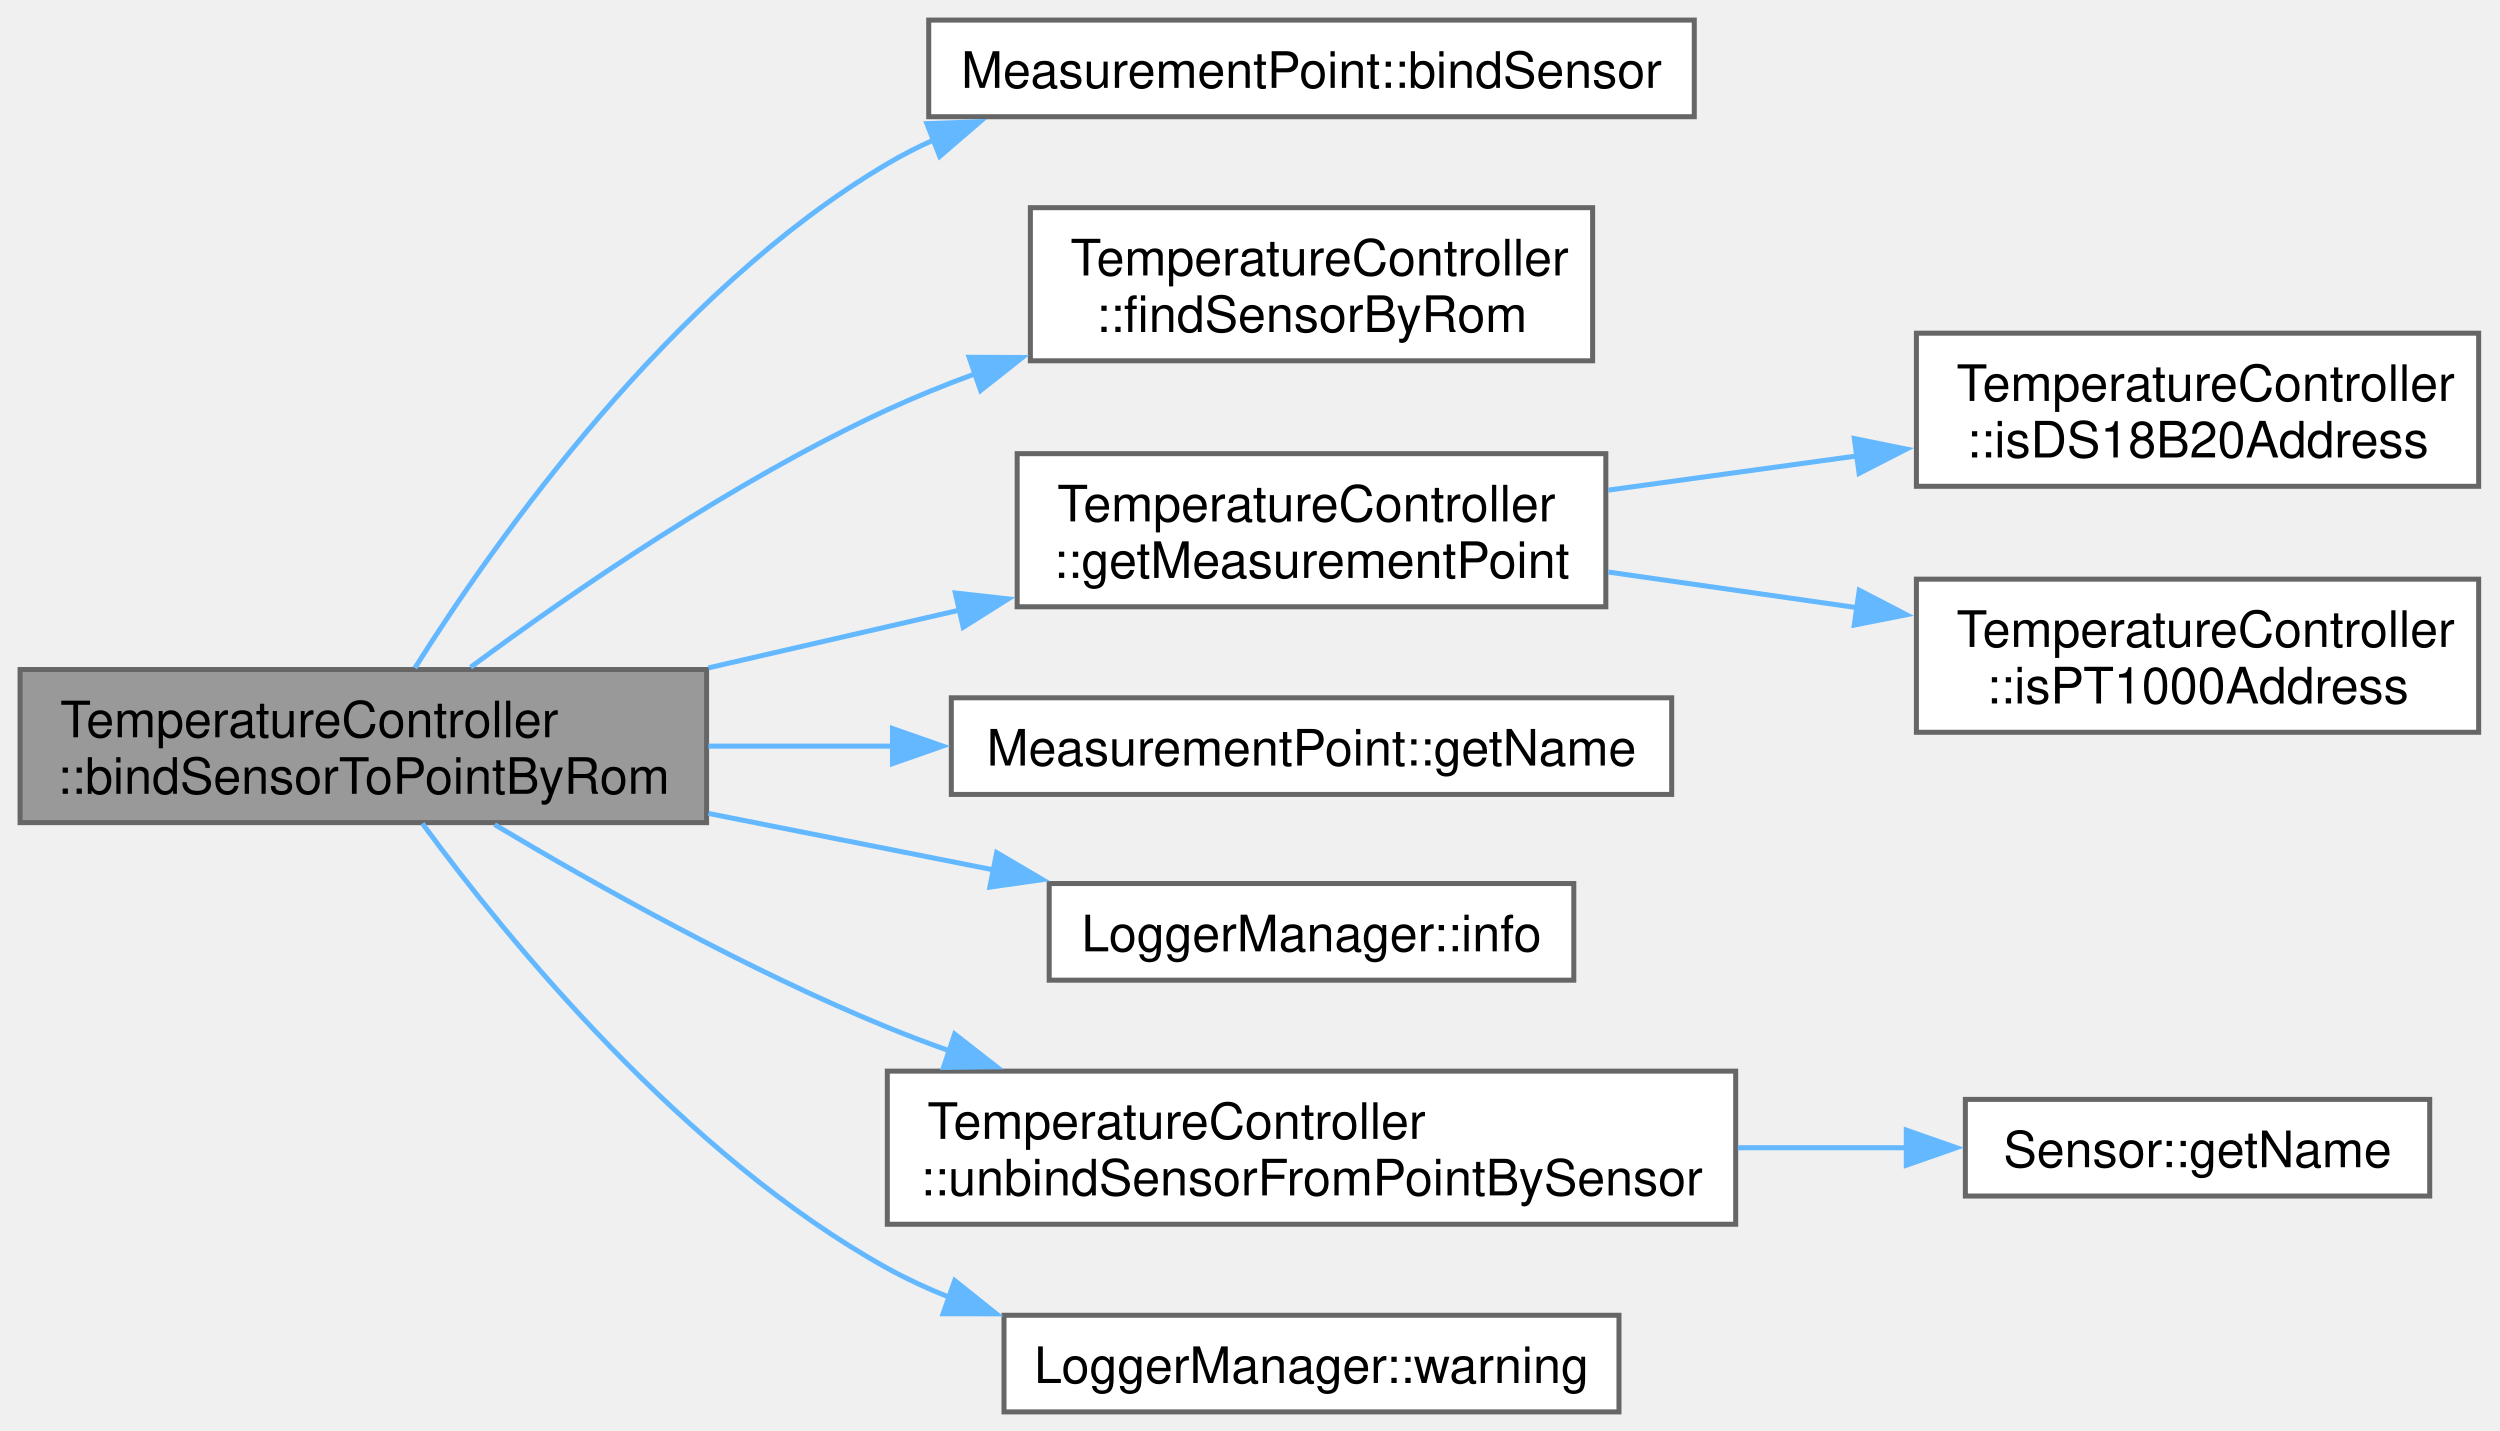
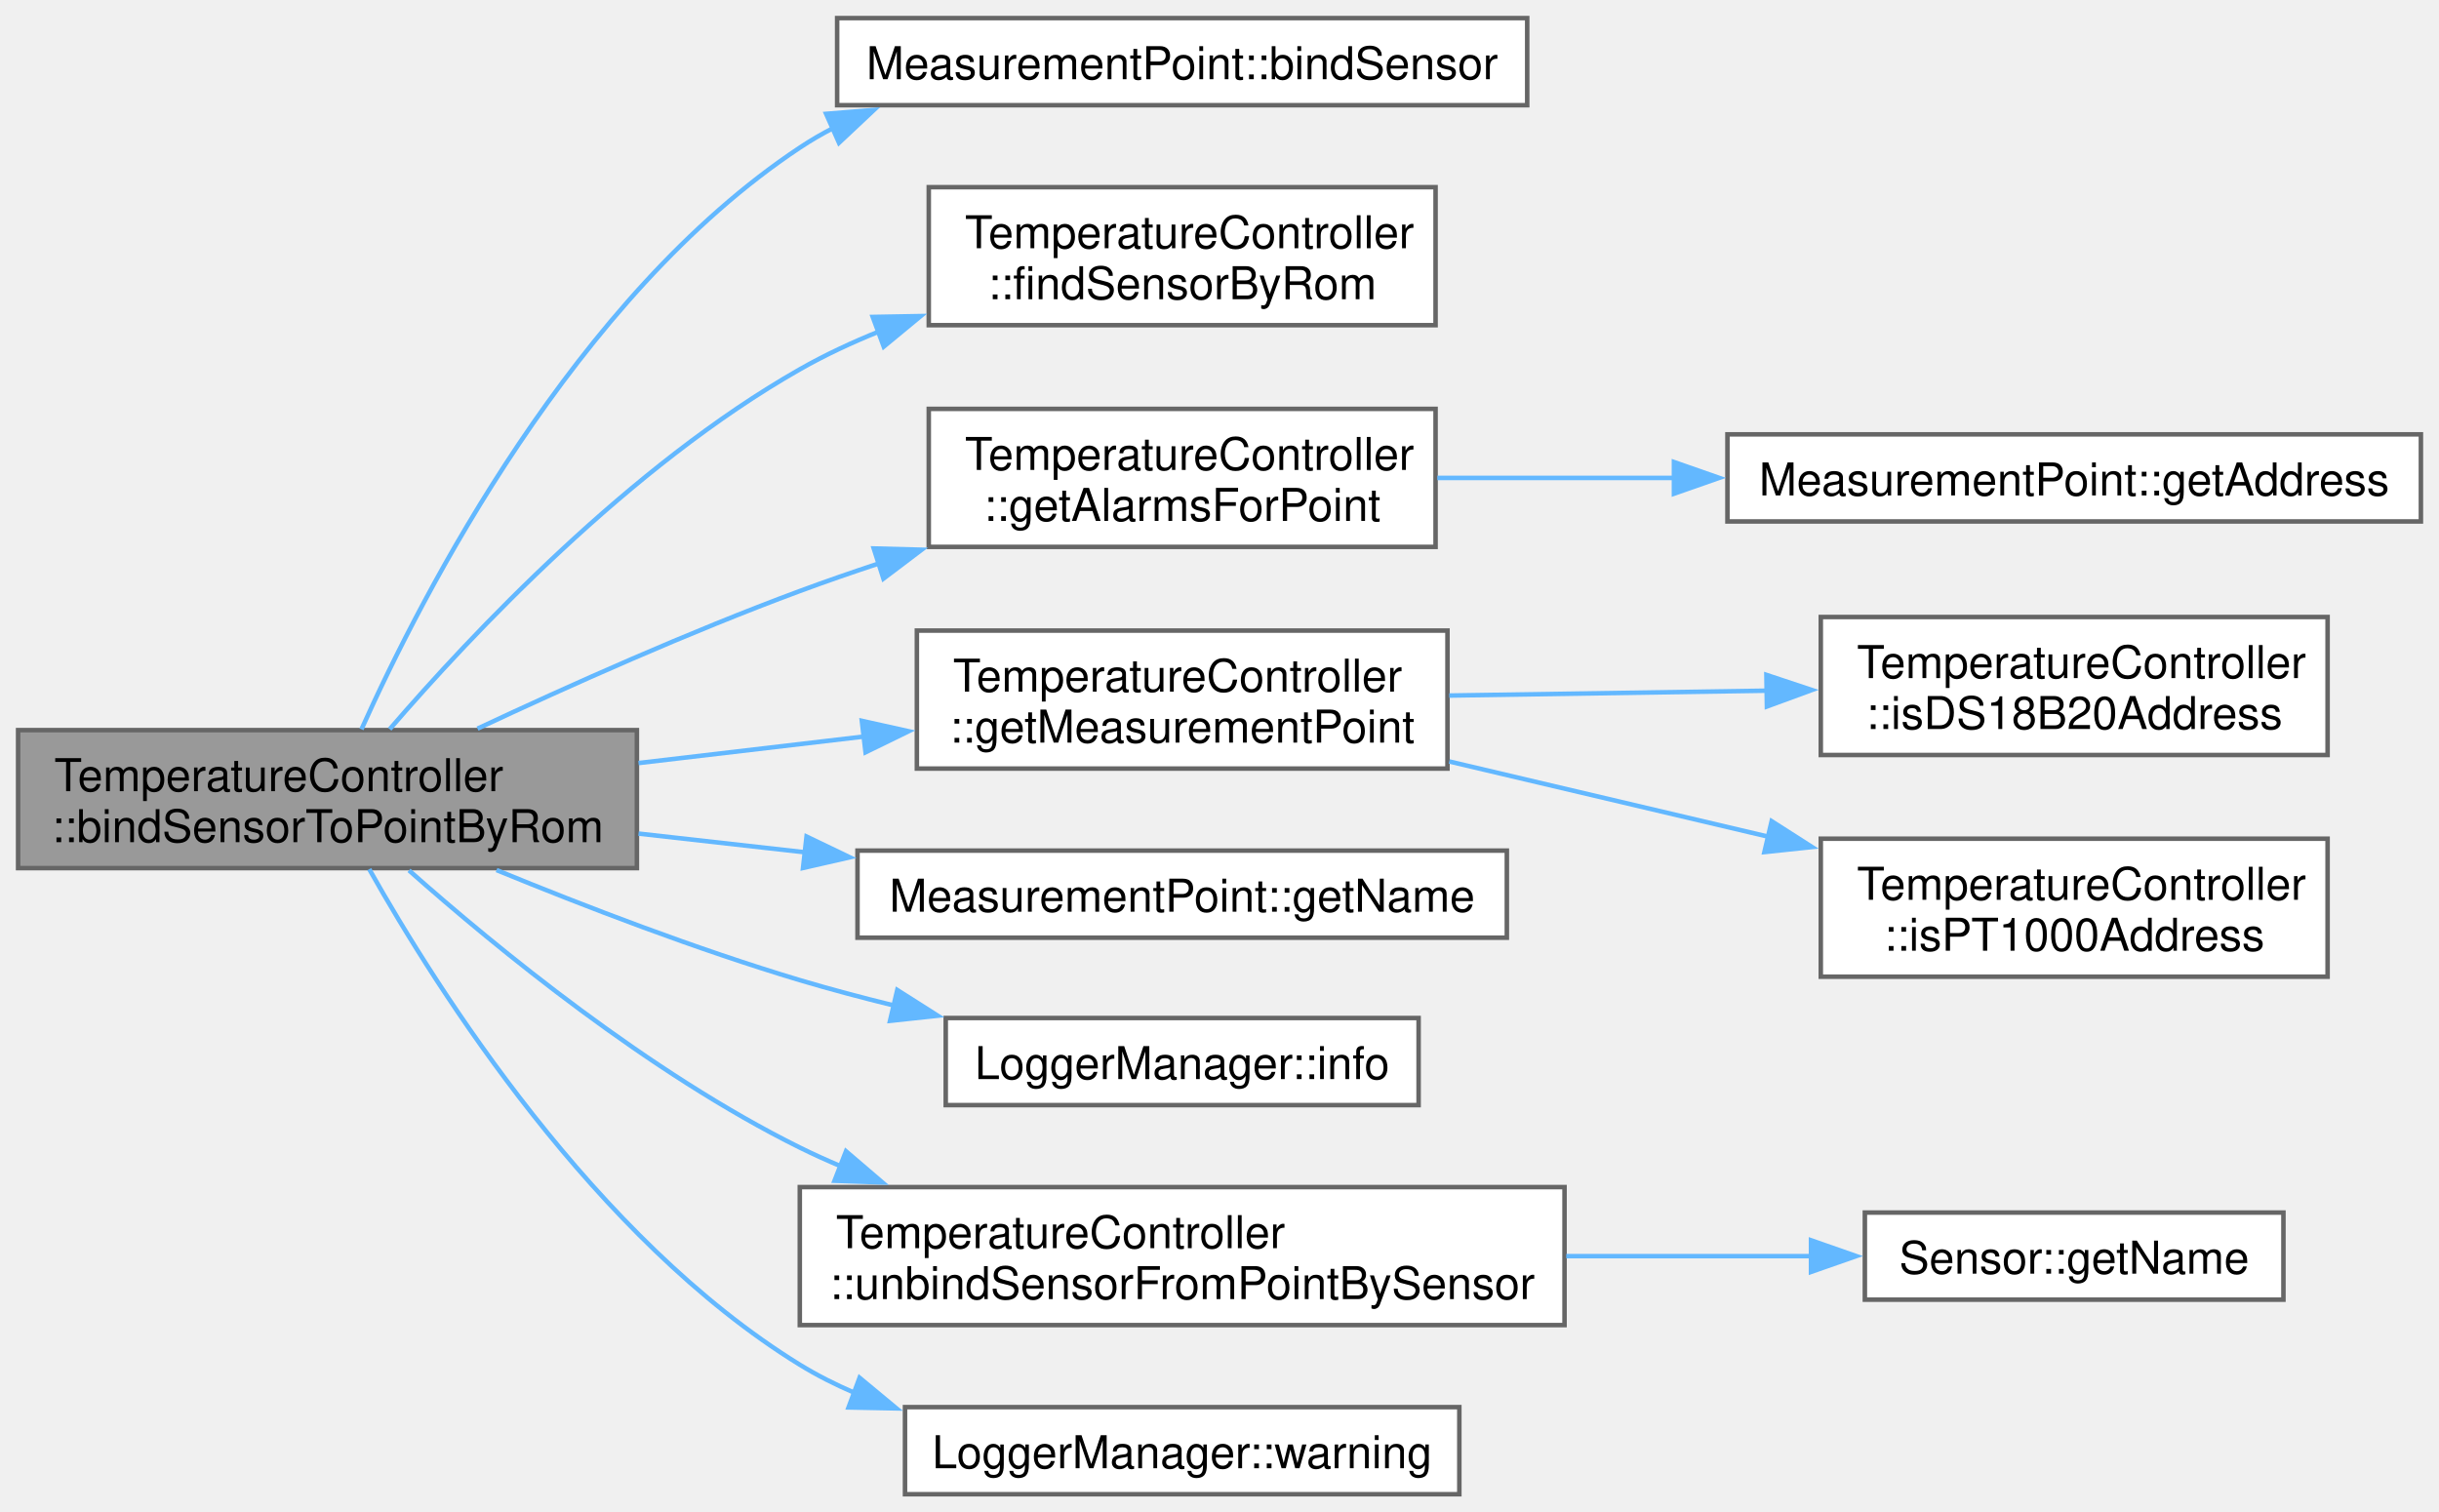
- <svg xmlns="http://www.w3.org/2000/svg" xmlns:xlink="http://www.w3.org/1999/xlink" width="498pt" height="285pt" viewBox="0.00 0.00 498.00 285.00">
-   <g id="graph0" class="graph" transform="scale(1 1) rotate(0) translate(4 281.25)">
+ <svg xmlns="http://www.w3.org/2000/svg" xmlns:xlink="http://www.w3.org/1999/xlink" width="539pt" height="334pt" viewBox="0.00 0.00 539.00 334.00">
+   <g id="graph0" class="graph" transform="scale(1 1) rotate(0) translate(4 330.25)">
    <g id="Node000001" class="node">
      <g id="a_Node000001">
        <a xlink:title="Bind sensor to measurement point by ROM address.">
-           <polygon fill="#999999" stroke="#666666" points="136.75,-147.88 0,-147.88 0,-117.38 136.75,-117.38 136.75,-147.88" />
-           <text xml:space="preserve" text-anchor="start" x="8" y="-134.38" font-family="Helvetica,sans-Serif" font-size="10.00">TemperatureController</text>
-           <text xml:space="preserve" text-anchor="middle" x="68.38" y="-123.12" font-family="Helvetica,sans-Serif" font-size="10.00">::bindSensorToPointByRom</text>
+           <polygon fill="#999999" stroke="#666666" points="136.75,-168.88 0,-168.88 0,-138.38 136.75,-138.38 136.75,-168.88" />
+           <text xml:space="preserve" text-anchor="start" x="8" y="-155.38" font-family="Helvetica,sans-Serif" font-size="10.00">TemperatureController</text>
+           <text xml:space="preserve" text-anchor="middle" x="68.38" y="-144.12" font-family="Helvetica,sans-Serif" font-size="10.00">::bindSensorToPointByRom</text>
        </a>
      </g>
    </g>
    <g id="Node000002" class="node">
      <g id="a_Node000002">
        <a xlink:href="class_measurement_point.html#a3c3af28d9aabc9e5b9e2e370eaa29ce0" target="_top" xlink:title="Bind a physical sensor to this measurement point.">
-           <polygon fill="white" stroke="#666666" points="333.5,-277.25 181,-277.25 181,-258 333.5,-258 333.5,-277.25" />
-           <text xml:space="preserve" text-anchor="middle" x="257.25" y="-263.75" font-family="Helvetica,sans-Serif" font-size="10.00">MeasurementPoint::bindSensor</text>
+           <polygon fill="white" stroke="#666666" points="333.5,-326.25 181,-326.25 181,-307 333.5,-307 333.5,-326.25" />
+           <text xml:space="preserve" text-anchor="middle" x="257.25" y="-312.75" font-family="Helvetica,sans-Serif" font-size="10.00">MeasurementPoint::bindSensor</text>
        </a>
      </g>
    </g>
    <g id="edge1_Node000001_Node000002" class="edge">
      <g id="a_edge1_Node000001_Node000002">
        <a xlink:title=" ">
-           <path fill="none" stroke="#63b8ff" d="M78.64,-148.18C94.55,-173.44 129.54,-223.12 172.75,-248.62 175.73,-250.38 178.85,-251.98 182.07,-253.42" />
-           <polygon fill="#63b8ff" stroke="#63b8ff" points="180.63,-256.62 191.22,-257.01 183.19,-250.1 180.63,-256.62" />
+           <path fill="none" stroke="#63b8ff" d="M75.88,-169.06C89.29,-198.94 123.01,-264.61 172.75,-297.62 175.13,-299.21 177.63,-300.66 180.21,-301.99" />
+           <polygon fill="#63b8ff" stroke="#63b8ff" points="178.57,-305.09 189.13,-305.94 181.41,-298.69 178.57,-305.09" />
        </a>
      </g>
    </g>
    <g id="Node000003" class="node">
      <g id="a_Node000003">
        <a xlink:href="class_temperature_controller.html#ae03306ef9585c7427ef53cd9a5fad12b" target="_top" xlink:title="Find sensor by ROM address string.">
+           <polygon fill="white" stroke="#666666" points="313.25,-288.88 201.25,-288.88 201.25,-258.38 313.25,-258.38 313.25,-288.88" />
+           <text xml:space="preserve" text-anchor="start" x="209.25" y="-275.38" font-family="Helvetica,sans-Serif" font-size="10.00">TemperatureController</text>
+           <text xml:space="preserve" text-anchor="middle" x="257.25" y="-264.12" font-family="Helvetica,sans-Serif" font-size="10.00">::findSensorByRom</text>
+         </a>
+       </g>
+     </g>
+     <g id="edge2_Node000001_Node000003" class="edge">
+       <g id="a_edge2_Node000001_Node000003">
+         <a xlink:title=" ">
+           <path fill="none" stroke="#63b8ff" d="M82.12,-169.09C100.19,-190.05 135.25,-227.3 172.75,-248.62 178.31,-251.79 184.31,-254.59 190.46,-257.06" />
+           <polygon fill="#63b8ff" stroke="#63b8ff" points="188.87,-260.2 199.47,-260.39 191.3,-253.64 188.87,-260.2" />
+         </a>
+       </g>
+     </g>
+     <g id="Node000004" class="node">
+       <g id="a_Node000004">
+         <a xlink:href="class_temperature_controller.html#a880028883101197527de57f626e14512" target="_top" xlink:title="Get all alarms associated with a measurement point.">
          <polygon fill="white" stroke="#666666" points="313.25,-239.88 201.25,-239.88 201.25,-209.38 313.25,-209.38 313.25,-239.88" />
          <text xml:space="preserve" text-anchor="start" x="209.25" y="-226.38" font-family="Helvetica,sans-Serif" font-size="10.00">TemperatureController</text>
-           <text xml:space="preserve" text-anchor="middle" x="257.25" y="-215.12" font-family="Helvetica,sans-Serif" font-size="10.00">::findSensorByRom</text>
-         </a>
-       </g>
-     </g>
-     <g id="edge2_Node000001_Node000003" class="edge">
-       <g id="a_edge2_Node000001_Node000003">
-         <a xlink:title=" ">
-           <path fill="none" stroke="#63b8ff" d="M89.74,-148.33C109.89,-163.25 142.08,-185.45 172.75,-199.62 178.33,-202.2 184.24,-204.59 190.24,-206.79" />
-           <polygon fill="#63b8ff" stroke="#63b8ff" points="189.05,-210.08 199.65,-210.04 191.34,-203.47 189.05,-210.08" />
-         </a>
-       </g>
-     </g>
-     <g id="Node000004" class="node">
-       <g id="a_Node000004">
+           <text xml:space="preserve" text-anchor="middle" x="257.25" y="-215.12" font-family="Helvetica,sans-Serif" font-size="10.00">::getAlarmsForPoint</text>
+         </a>
+       </g>
+     </g>
+     <g id="edge3_Node000001_Node000004" class="edge">
+       <g id="a_edge3_Node000001_Node000004">
+         <a xlink:title=" ">
+           <path fill="none" stroke="#63b8ff" d="M101.53,-169.21C121.71,-178.67 148.44,-190.62 172.75,-199.62 178.43,-201.73 184.37,-203.78 190.35,-205.76" />
+           <polygon fill="#63b8ff" stroke="#63b8ff" points="189.09,-209.03 199.68,-208.75 191.23,-202.36 189.09,-209.03" />
+         </a>
+       </g>
+     </g>
+     <g id="Node000006" class="node">
+       <g id="a_Node000006">
        <a xlink:href="class_temperature_controller.html#a494f057c234b4ff7526bde271aec9267" target="_top" xlink:title="Get measurement point by address.">
          <polygon fill="white" stroke="#666666" points="315.88,-190.88 198.62,-190.88 198.62,-160.38 315.88,-160.38 315.88,-190.88" />
          <text xml:space="preserve" text-anchor="start" x="206.62" y="-177.38" font-family="Helvetica,sans-Serif" font-size="10.00">TemperatureController</text>
          <text xml:space="preserve" text-anchor="middle" x="257.25" y="-166.12" font-family="Helvetica,sans-Serif" font-size="10.00">::getMeasurementPoint</text>
        </a>
      </g>
    </g>
-     <g id="edge3_Node000001_Node000004" class="edge">
-       <g id="a_edge3_Node000001_Node000004">
-         <a xlink:title=" ">
-           <path fill="none" stroke="#63b8ff" d="M137.11,-148.21C153.4,-151.96 170.83,-155.97 187.18,-159.73" />
-           <polygon fill="#63b8ff" stroke="#63b8ff" points="186.3,-163.12 196.83,-161.95 187.87,-156.3 186.3,-163.12" />
-         </a>
-       </g>
-     </g>
-     <g id="Node000007" class="node">
-       <g id="a_Node000007">
+     <g id="edge5_Node000001_Node000006" class="edge">
+       <g id="a_edge5_Node000001_Node000006">
+         <a xlink:title=" ">
+           <path fill="none" stroke="#63b8ff" d="M137.11,-161.6C153.4,-163.52 170.83,-165.57 187.18,-167.49" />
+           <polygon fill="#63b8ff" stroke="#63b8ff" points="186.46,-170.93 196.8,-168.63 187.28,-163.98 186.46,-170.93" />
+         </a>
+       </g>
+     </g>
+     <g id="Node000009" class="node">
+       <g id="a_Node000009">
        <a xlink:href="class_measurement_point.html#aa3a80d373c7609c7b178bf7353ffdd7a" target="_top" xlink:title="Get measurement point name.">
          <polygon fill="white" stroke="#666666" points="329,-142.25 185.5,-142.25 185.5,-123 329,-123 329,-142.25" />
          <text xml:space="preserve" text-anchor="middle" x="257.25" y="-128.75" font-family="Helvetica,sans-Serif" font-size="10.00">MeasurementPoint::getName</text>
        </a>
      </g>
    </g>
-     <g id="edge6_Node000001_Node000007" class="edge">
-       <g id="a_edge6_Node000001_Node000007">
-         <a xlink:title=" ">
-           <path fill="none" stroke="#63b8ff" d="M137.11,-132.62C149.1,-132.62 161.71,-132.62 174.05,-132.62" />
-           <polygon fill="#63b8ff" stroke="#63b8ff" points="173.78,-136.13 183.78,-132.63 173.78,-129.13 173.78,-136.13" />
-         </a>
-       </g>
-     </g>
-     <g id="Node000008" class="node">
-       <g id="a_Node000008">
+     <g id="edge8_Node000001_Node000009" class="edge">
+       <g id="a_edge8_Node000001_Node000009">
+         <a xlink:title=" ">
+           <path fill="none" stroke="#63b8ff" d="M137.11,-146.01C149.1,-144.67 161.71,-143.25 174.05,-141.86" />
+           <polygon fill="#63b8ff" stroke="#63b8ff" points="174.24,-145.36 183.79,-140.77 173.46,-138.41 174.24,-145.36" />
+         </a>
+       </g>
+     </g>
+     <g id="Node000010" class="node">
+       <g id="a_Node000010">
        <a xlink:href="class_logger_manager.html#a5c1373ccc47f4112b596fe6f84fbbc21" target="_top" xlink:title="Log informational message (static convenience method)">
          <polygon fill="white" stroke="#666666" points="309.5,-105.25 205,-105.25 205,-86 309.5,-86 309.5,-105.25" />
          <text xml:space="preserve" text-anchor="middle" x="257.25" y="-91.75" font-family="Helvetica,sans-Serif" font-size="10.00">LoggerManager::info</text>
        </a>
      </g>
    </g>
-     <g id="edge7_Node000001_Node000008" class="edge">
-       <g id="a_edge7_Node000001_Node000008">
-         <a xlink:title=" ">
-           <path fill="none" stroke="#63b8ff" d="M137.11,-119.21C155.7,-115.53 175.77,-111.56 194.04,-107.94" />
-           <polygon fill="#63b8ff" stroke="#63b8ff" points="194.54,-111.41 203.67,-106.03 193.18,-104.54 194.54,-111.41" />
-         </a>
-       </g>
-     </g>
-     <g id="Node000009" class="node">
-       <g id="a_Node000009">
+     <g id="edge9_Node000001_Node000010" class="edge">
+       <g id="a_edge9_Node000001_Node000010">
+         <a xlink:title=" ">
+           <path fill="none" stroke="#63b8ff" d="M105.73,-137.95C125.32,-129.91 150.07,-120.41 172.75,-113.62 179.46,-111.62 186.54,-109.74 193.62,-108" />
+           <polygon fill="#63b8ff" stroke="#63b8ff" points="194.29,-111.44 203.23,-105.76 192.69,-104.63 194.29,-111.44" />
+         </a>
+       </g>
+     </g>
+     <g id="Node000011" class="node">
+       <g id="a_Node000011">
        <a xlink:href="class_temperature_controller.html#ad3819418f9f301f3f7047ba686a11be0" target="_top" xlink:title="Unbind sensor from any measurement point it's bound to.">
          <polygon fill="white" stroke="#666666" points="341.75,-67.88 172.75,-67.88 172.75,-37.38 341.75,-37.38 341.75,-67.88" />
          <text xml:space="preserve" text-anchor="start" x="180.75" y="-54.38" font-family="Helvetica,sans-Serif" font-size="10.00">TemperatureController</text>
          <text xml:space="preserve" text-anchor="middle" x="257.25" y="-43.12" font-family="Helvetica,sans-Serif" font-size="10.00">::unbindSensorFromPointBySensor</text>
        </a>
      </g>
    </g>
-     <g id="edge8_Node000001_Node000009" class="edge">
-       <g id="a_edge8_Node000001_Node000009">
-         <a xlink:title=" ">
-           <path fill="none" stroke="#63b8ff" d="M94.53,-116.99C115.01,-104.76 144.98,-87.98 172.75,-76.62 176.8,-74.97 181,-73.38 185.27,-71.87" />
-           <polygon fill="#63b8ff" stroke="#63b8ff" points="186.17,-75.26 194.53,-68.74 183.94,-68.62 186.17,-75.26" />
-         </a>
-       </g>
-     </g>
-     <g id="Node000011" class="node">
-       <g id="a_Node000011">
+     <g id="edge10_Node000001_Node000011" class="edge">
+       <g id="a_edge10_Node000001_Node000011">
+         <a xlink:title=" ">
+           <path fill="none" stroke="#63b8ff" d="M86.38,-137.88C105.88,-120.6 139.46,-93.12 172.75,-76.62 175.66,-75.18 178.68,-73.81 181.76,-72.51" />
+           <polygon fill="#63b8ff" stroke="#63b8ff" points="182.96,-75.8 191.01,-68.91 180.42,-69.28 182.96,-75.8" />
+         </a>
+       </g>
+     </g>
+     <g id="Node000013" class="node">
+       <g id="a_Node000013">
        <a xlink:href="class_logger_manager.html#a0d52b0ff7bff22817e987ad753102854" target="_top" xlink:title="Log warning message (static convenience method)">
          <polygon fill="white" stroke="#666666" points="318.5,-19.25 196,-19.25 196,0 318.5,0 318.5,-19.25" />
          <text xml:space="preserve" text-anchor="middle" x="257.25" y="-5.75" font-family="Helvetica,sans-Serif" font-size="10.00">LoggerManager::warning</text>
        </a>
      </g>
    </g>
-     <g id="edge10_Node000001_Node000011" class="edge">
-       <g id="a_edge10_Node000001_Node000011">
-         <a xlink:title=" ">
-           <path fill="none" stroke="#63b8ff" d="M80.14,-117.21C97.07,-94.17 132.22,-51.08 172.75,-28.62 176.66,-26.46 180.81,-24.54 185.08,-22.84" />
-           <polygon fill="#63b8ff" stroke="#63b8ff" points="186.18,-26.16 194.46,-19.54 183.86,-19.55 186.18,-26.16" />
+     <g id="edge12_Node000001_Node000013" class="edge">
+       <g id="a_edge12_Node000001_Node000013">
+         <a xlink:title=" ">
+           <path fill="none" stroke="#63b8ff" d="M77.6,-138.15C92.68,-111.36 127.42,-56.53 172.75,-28.62 176.56,-26.28 180.62,-24.23 184.83,-22.42" />
+           <polygon fill="#63b8ff" stroke="#63b8ff" points="185.96,-25.74 194.12,-18.97 183.52,-19.18 185.96,-25.74" />
        </a>
      </g>
    </g>
    <g id="Node000005" class="node">
      <g id="a_Node000005">
-         <a xlink:href="class_temperature_controller.html#ad322a5bab8d5788a586206004248f673" target="_top" xlink:title="Check if address is for DS18B20 sensor.">
-           <polygon fill="white" stroke="#666666" points="489.75,-214.88 377.75,-214.88 377.75,-184.38 489.75,-184.38 489.75,-214.88" />
-           <text xml:space="preserve" text-anchor="start" x="385.75" y="-201.38" font-family="Helvetica,sans-Serif" font-size="10.00">TemperatureController</text>
-           <text xml:space="preserve" text-anchor="middle" x="433.75" y="-190.12" font-family="Helvetica,sans-Serif" font-size="10.00">::isDS18B20Address</text>
+         <a xlink:href="class_measurement_point.html#a7b74a18d86e0e545264a774aa2c31cad" target="_top" xlink:title="Get measurement point address.">
+           <polygon fill="white" stroke="#666666" points="531,-234.25 377.75,-234.25 377.75,-215 531,-215 531,-234.25" />
+           <text xml:space="preserve" text-anchor="middle" x="454.38" y="-220.75" font-family="Helvetica,sans-Serif" font-size="10.00">MeasurementPoint::getAddress</text>
        </a>
      </g>
    </g>
    <g id="edge4_Node000004_Node000005" class="edge">
      <g id="a_edge4_Node000004_Node000005">
        <a xlink:title=" ">
-           <path fill="none" stroke="#63b8ff" d="M316.36,-183.62C332.31,-185.81 349.72,-188.21 366.11,-190.46" />
-           <polygon fill="#63b8ff" stroke="#63b8ff" points="365.38,-193.89 375.76,-191.79 366.33,-186.96 365.38,-193.89" />
-         </a>
-       </g>
-     </g>
-     <g id="Node000006" class="node">
-       <g id="a_Node000006">
+           <path fill="none" stroke="#63b8ff" d="M313.64,-224.62C329.99,-224.62 348.29,-224.62 366.12,-224.62" />
+           <polygon fill="#63b8ff" stroke="#63b8ff" points="365.93,-228.13 375.93,-224.63 365.93,-221.13 365.93,-228.13" />
+         </a>
+       </g>
+     </g>
+     <g id="Node000007" class="node">
+       <g id="a_Node000007">
+         <a xlink:href="class_temperature_controller.html#ad322a5bab8d5788a586206004248f673" target="_top" xlink:title="Check if address is for DS18B20 sensor.">
+           <polygon fill="white" stroke="#666666" points="510.38,-193.88 398.38,-193.88 398.38,-163.38 510.38,-163.38 510.38,-193.88" />
+           <text xml:space="preserve" text-anchor="start" x="406.38" y="-180.38" font-family="Helvetica,sans-Serif" font-size="10.00">TemperatureController</text>
+           <text xml:space="preserve" text-anchor="middle" x="454.38" y="-169.12" font-family="Helvetica,sans-Serif" font-size="10.00">::isDS18B20Address</text>
+         </a>
+       </g>
+     </g>
+     <g id="edge6_Node000006_Node000007" class="edge">
+       <g id="a_edge6_Node000006_Node000007">
+         <a xlink:title=" ">
+           <path fill="none" stroke="#63b8ff" d="M316.27,-176.52C338.37,-176.86 363.73,-177.25 386.59,-177.6" />
+           <polygon fill="#63b8ff" stroke="#63b8ff" points="386.36,-181.09 396.41,-177.75 386.47,-174.1 386.36,-181.09" />
+         </a>
+       </g>
+     </g>
+     <g id="Node000008" class="node">
+       <g id="a_Node000008">
        <a xlink:href="class_temperature_controller.html#a13125ddcf29cb56d27403818543618af" target="_top" xlink:title="Check if address is for PT1000 sensor.">
-           <polygon fill="white" stroke="#666666" points="489.75,-165.88 377.75,-165.88 377.75,-135.38 489.75,-135.38 489.75,-165.88" />
-           <text xml:space="preserve" text-anchor="start" x="385.75" y="-152.38" font-family="Helvetica,sans-Serif" font-size="10.00">TemperatureController</text>
-           <text xml:space="preserve" text-anchor="middle" x="433.75" y="-141.12" font-family="Helvetica,sans-Serif" font-size="10.00">::isPT1000Address</text>
-         </a>
-       </g>
-     </g>
-     <g id="edge5_Node000004_Node000006" class="edge">
-       <g id="a_edge5_Node000004_Node000006">
-         <a xlink:title=" ">
-           <path fill="none" stroke="#63b8ff" d="M316.36,-167.3C332.31,-165.02 349.72,-162.52 366.11,-160.17" />
-           <polygon fill="#63b8ff" stroke="#63b8ff" points="366.36,-163.67 375.77,-158.79 365.37,-156.74 366.36,-163.67" />
-         </a>
-       </g>
-     </g>
-     <g id="Node000010" class="node">
-       <g id="a_Node000010">
+           <polygon fill="white" stroke="#666666" points="510.38,-144.88 398.38,-144.88 398.38,-114.38 510.38,-114.38 510.38,-144.88" />
+           <text xml:space="preserve" text-anchor="start" x="406.38" y="-131.38" font-family="Helvetica,sans-Serif" font-size="10.00">TemperatureController</text>
+           <text xml:space="preserve" text-anchor="middle" x="454.38" y="-120.12" font-family="Helvetica,sans-Serif" font-size="10.00">::isPT1000Address</text>
+         </a>
+       </g>
+     </g>
+     <g id="edge7_Node000006_Node000008" class="edge">
+       <g id="a_edge7_Node000006_Node000008">
+         <a xlink:title=" ">
+           <path fill="none" stroke="#63b8ff" d="M316.27,-161.95C338.47,-156.71 363.96,-150.7 386.9,-145.3" />
+           <polygon fill="#63b8ff" stroke="#63b8ff" points="387.52,-148.75 396.45,-143.04 385.92,-141.93 387.52,-148.75" />
+         </a>
+       </g>
+     </g>
+     <g id="Node000012" class="node">
+       <g id="a_Node000012">
        <a xlink:href="class_sensor.html#a60ec96ed03660b42681c1bcc99007033" target="_top" xlink:title="Get sensor name.">
-           <polygon fill="white" stroke="#666666" points="480,-62.25 387.5,-62.25 387.5,-43 480,-43 480,-62.25" />
-           <text xml:space="preserve" text-anchor="middle" x="433.75" y="-48.75" font-family="Helvetica,sans-Serif" font-size="10.00">Sensor::getName</text>
-         </a>
-       </g>
-     </g>
-     <g id="edge9_Node000009_Node000010" class="edge">
-       <g id="a_edge9_Node000009_Node000010">
-         <a xlink:title=" ">
-           <path fill="none" stroke="#63b8ff" d="M342.18,-52.62C353.59,-52.62 365.08,-52.62 375.86,-52.62" />
-           <polygon fill="#63b8ff" stroke="#63b8ff" points="375.73,-56.13 385.73,-52.63 375.73,-49.13 375.73,-56.13" />
+           <polygon fill="white" stroke="#666666" points="500.62,-62.25 408.12,-62.25 408.12,-43 500.62,-43 500.62,-62.25" />
+           <text xml:space="preserve" text-anchor="middle" x="454.38" y="-48.75" font-family="Helvetica,sans-Serif" font-size="10.00">Sensor::getName</text>
+         </a>
+       </g>
+     </g>
+     <g id="edge11_Node000011_Node000012" class="edge">
+       <g id="a_edge11_Node000011_Node000012">
+         <a xlink:title=" ">
+           <path fill="none" stroke="#63b8ff" d="M342.13,-52.62C360.43,-52.62 379.38,-52.62 396.34,-52.62" />
+           <polygon fill="#63b8ff" stroke="#63b8ff" points="396.22,-56.13 406.22,-52.63 396.22,-49.13 396.22,-56.13" />
        </a>
      </g>
    </g>
  </g>
</svg>
